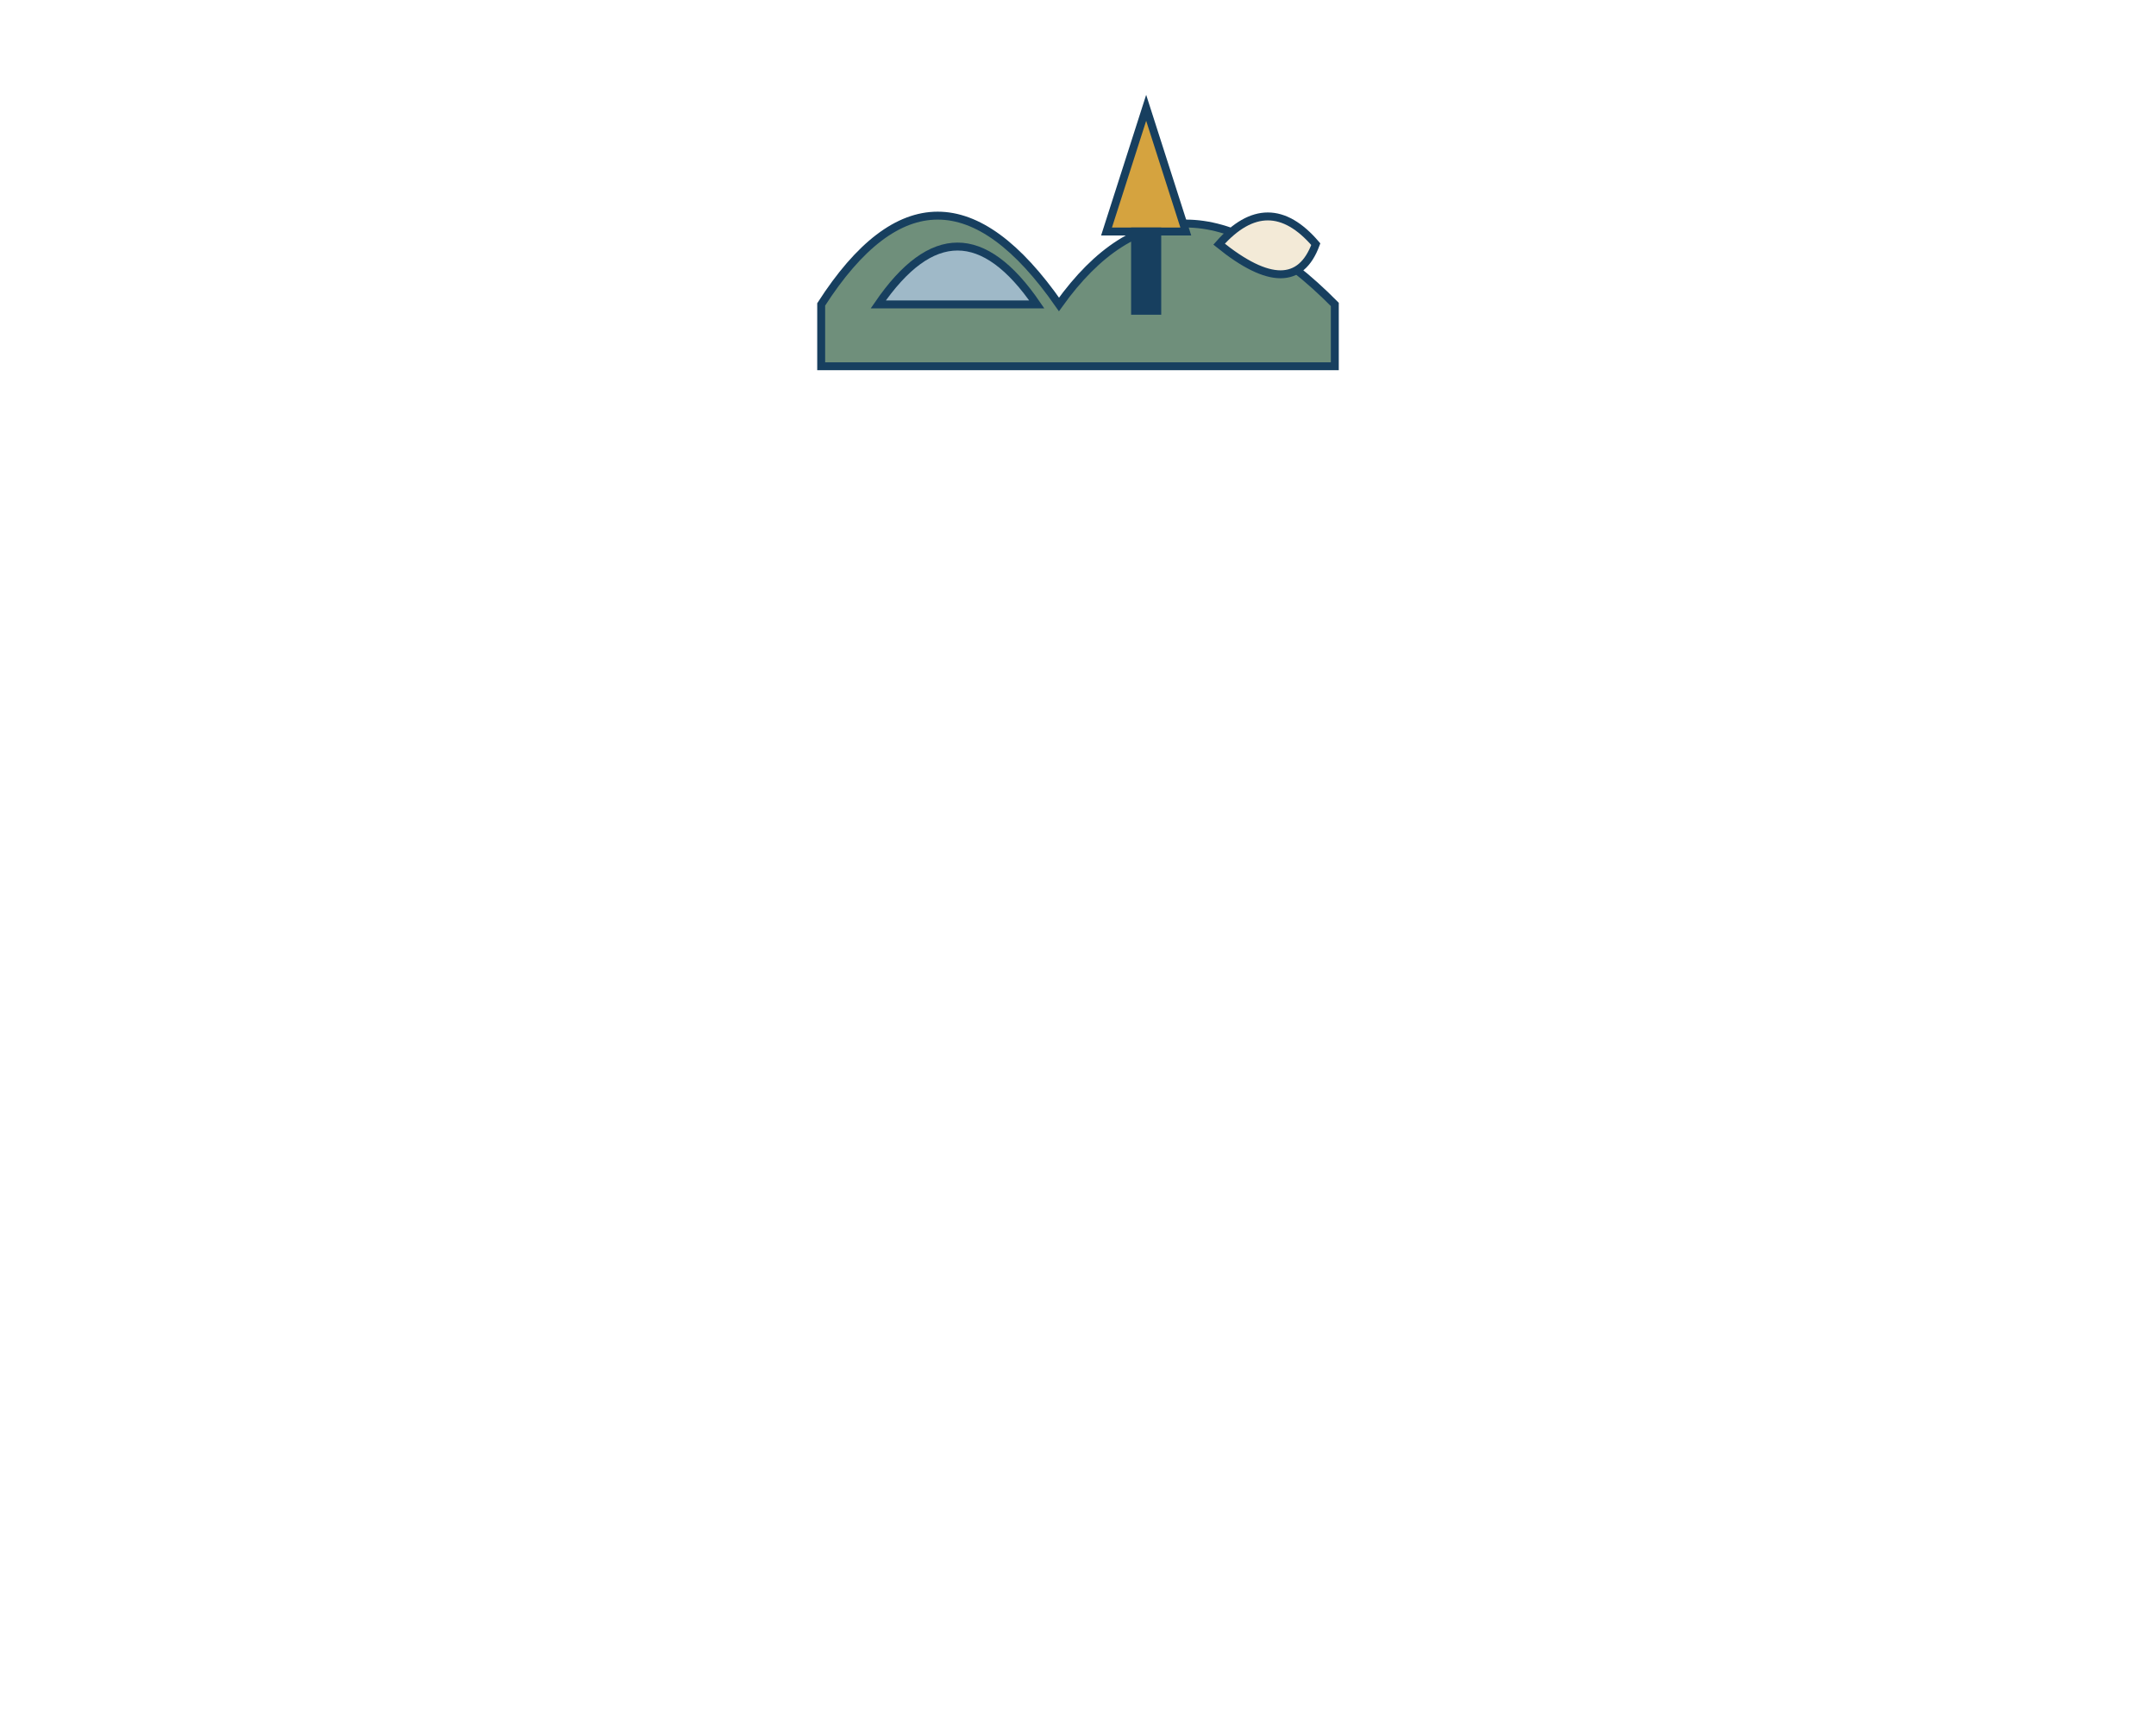
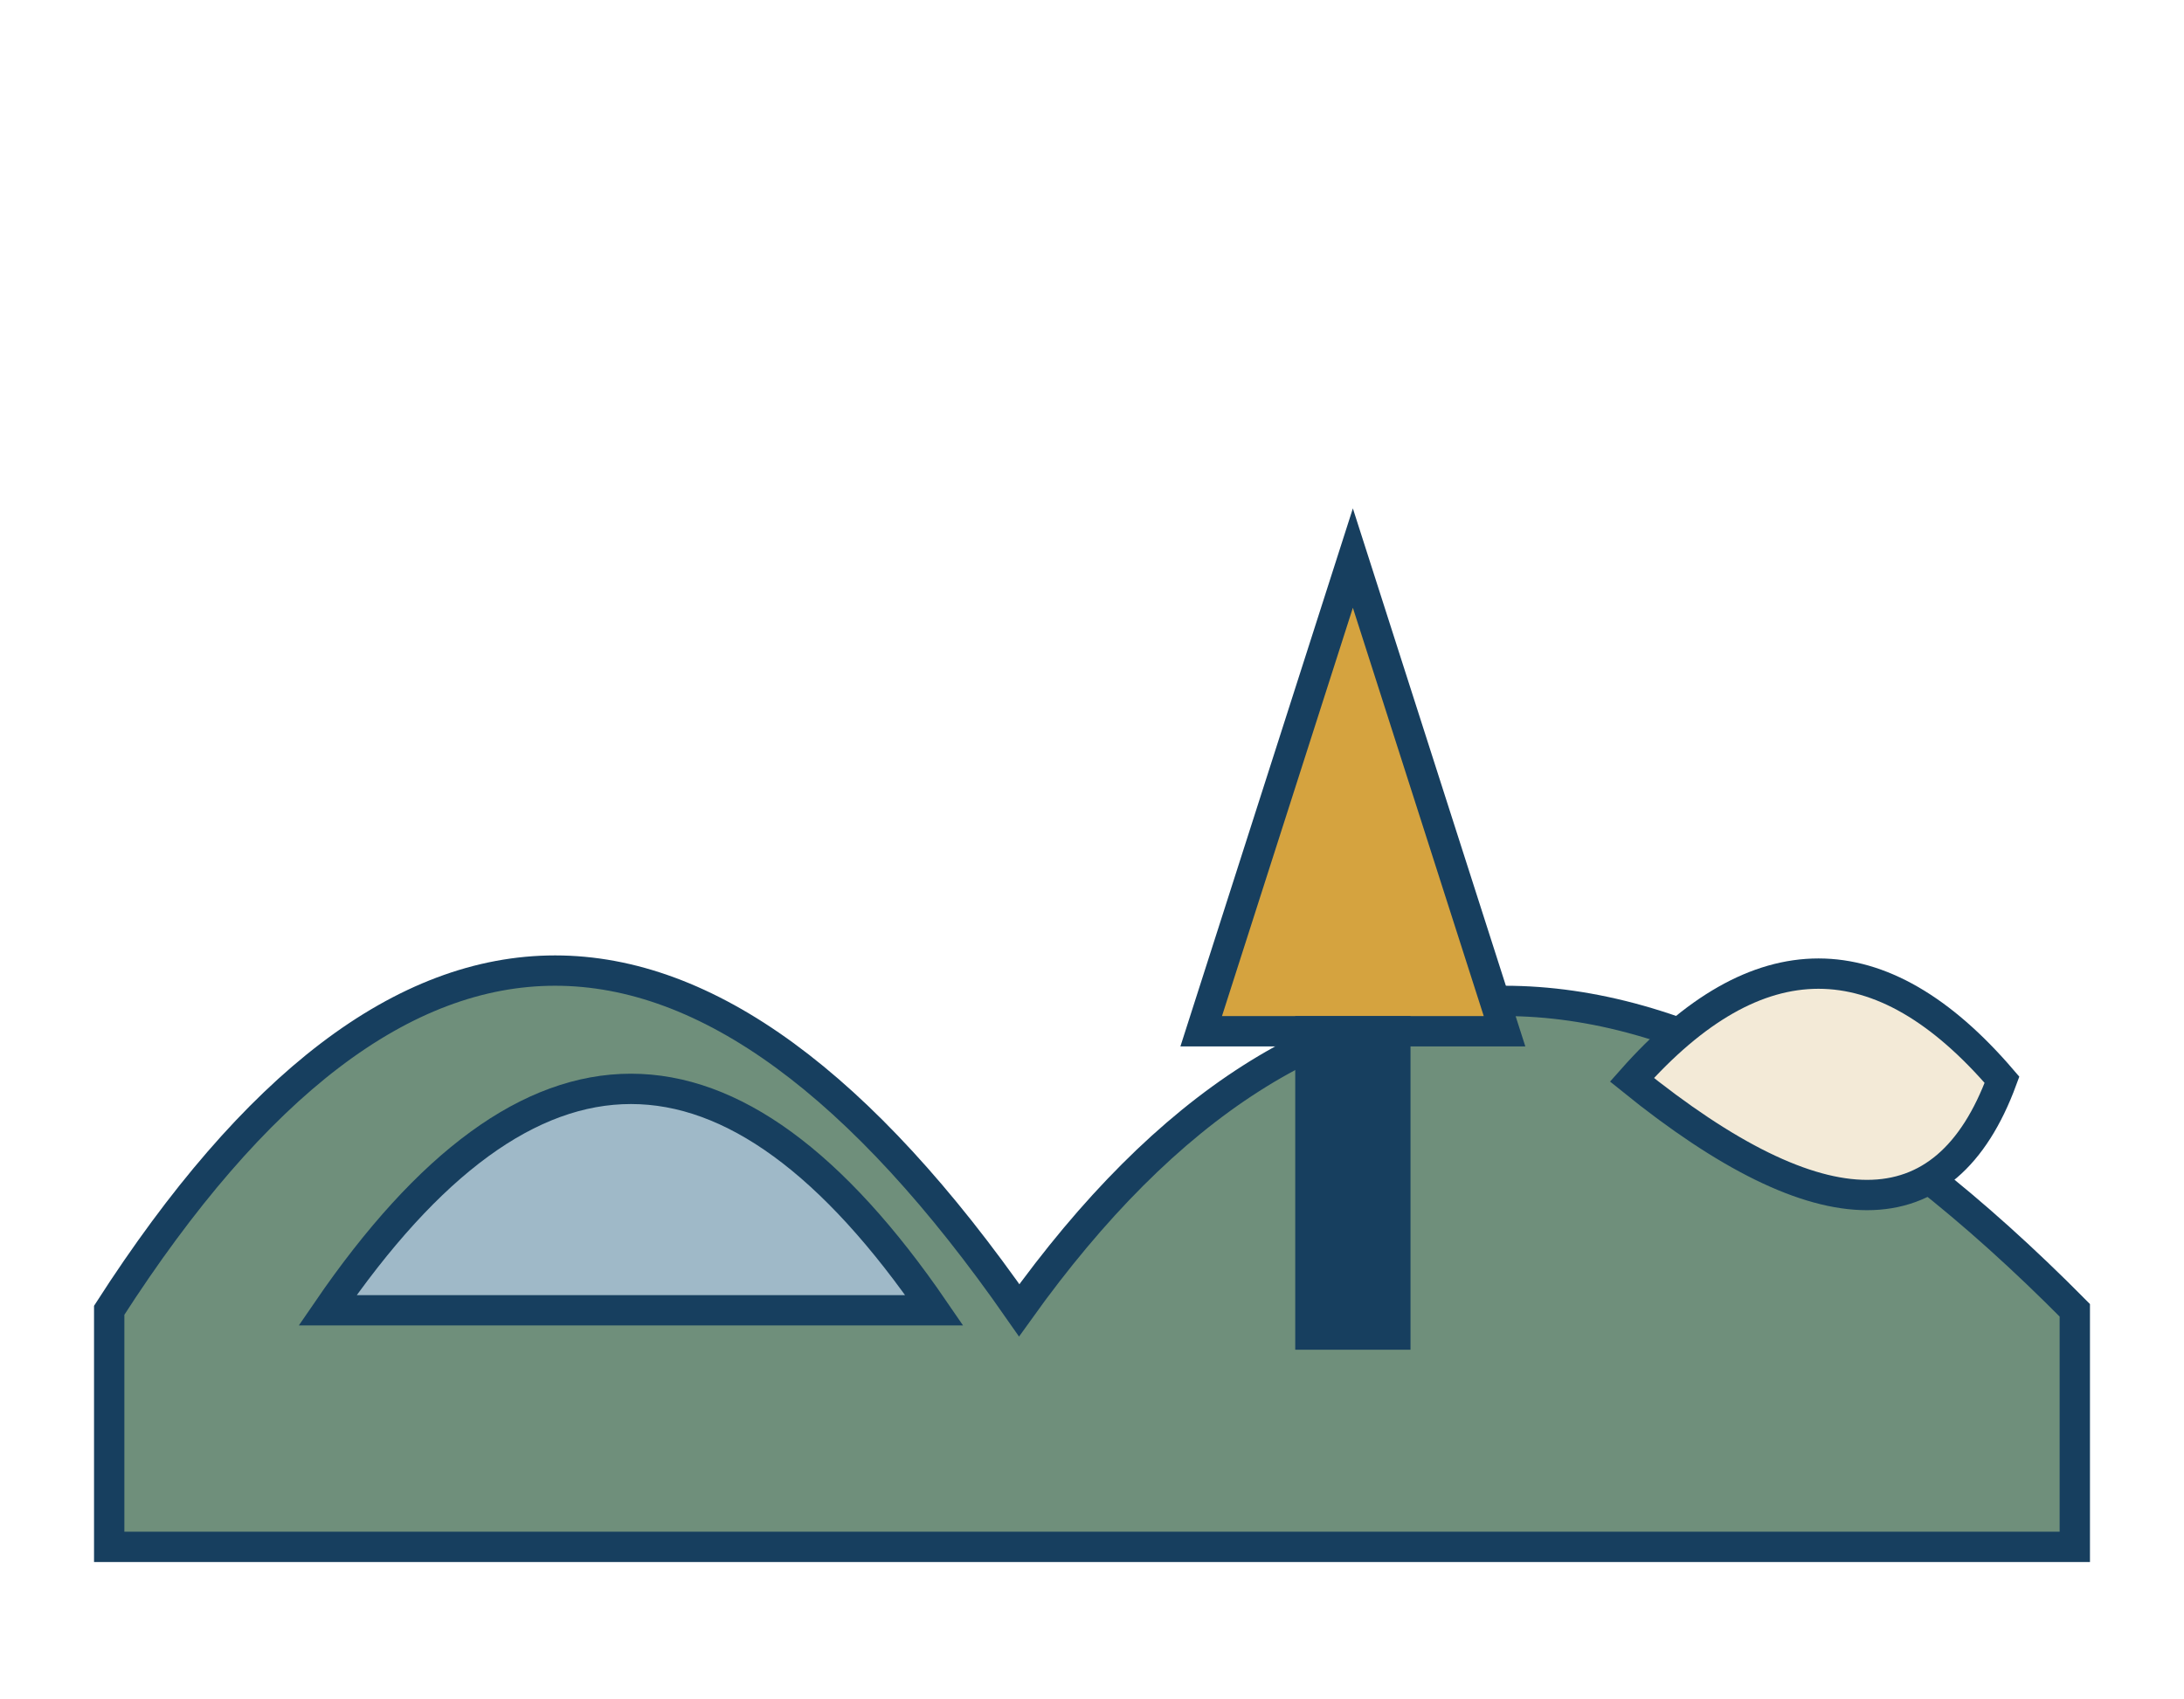
- <svg xmlns="http://www.w3.org/2000/svg" viewBox="-160 -130 680 540">
-   <g transform="translate(90 -142) scale(0.5)" stroke="#173f5f" stroke-width="5">
+ <svg xmlns="http://www.w3.org/2000/svg" viewBox="0 0 360 280">
+   <g stroke="#173f5f" stroke-width="5">
    <path fill="#6f8f7b" d="M18 216q72-112 150 0 73-102 174 0v39H18z" />
    <path fill="#9fb9c8" d="M54 216q50-73 100 0z" />
    <path fill="#d5a33f" d="M198 170h50l-25-78z" />
    <path fill="#173f5f" d="M216 170h14v50h-14z" />
    <path fill="#f3ead7" d="M269 178q31-35 61 0-14 38-61 0z" />
  </g>
</svg>
